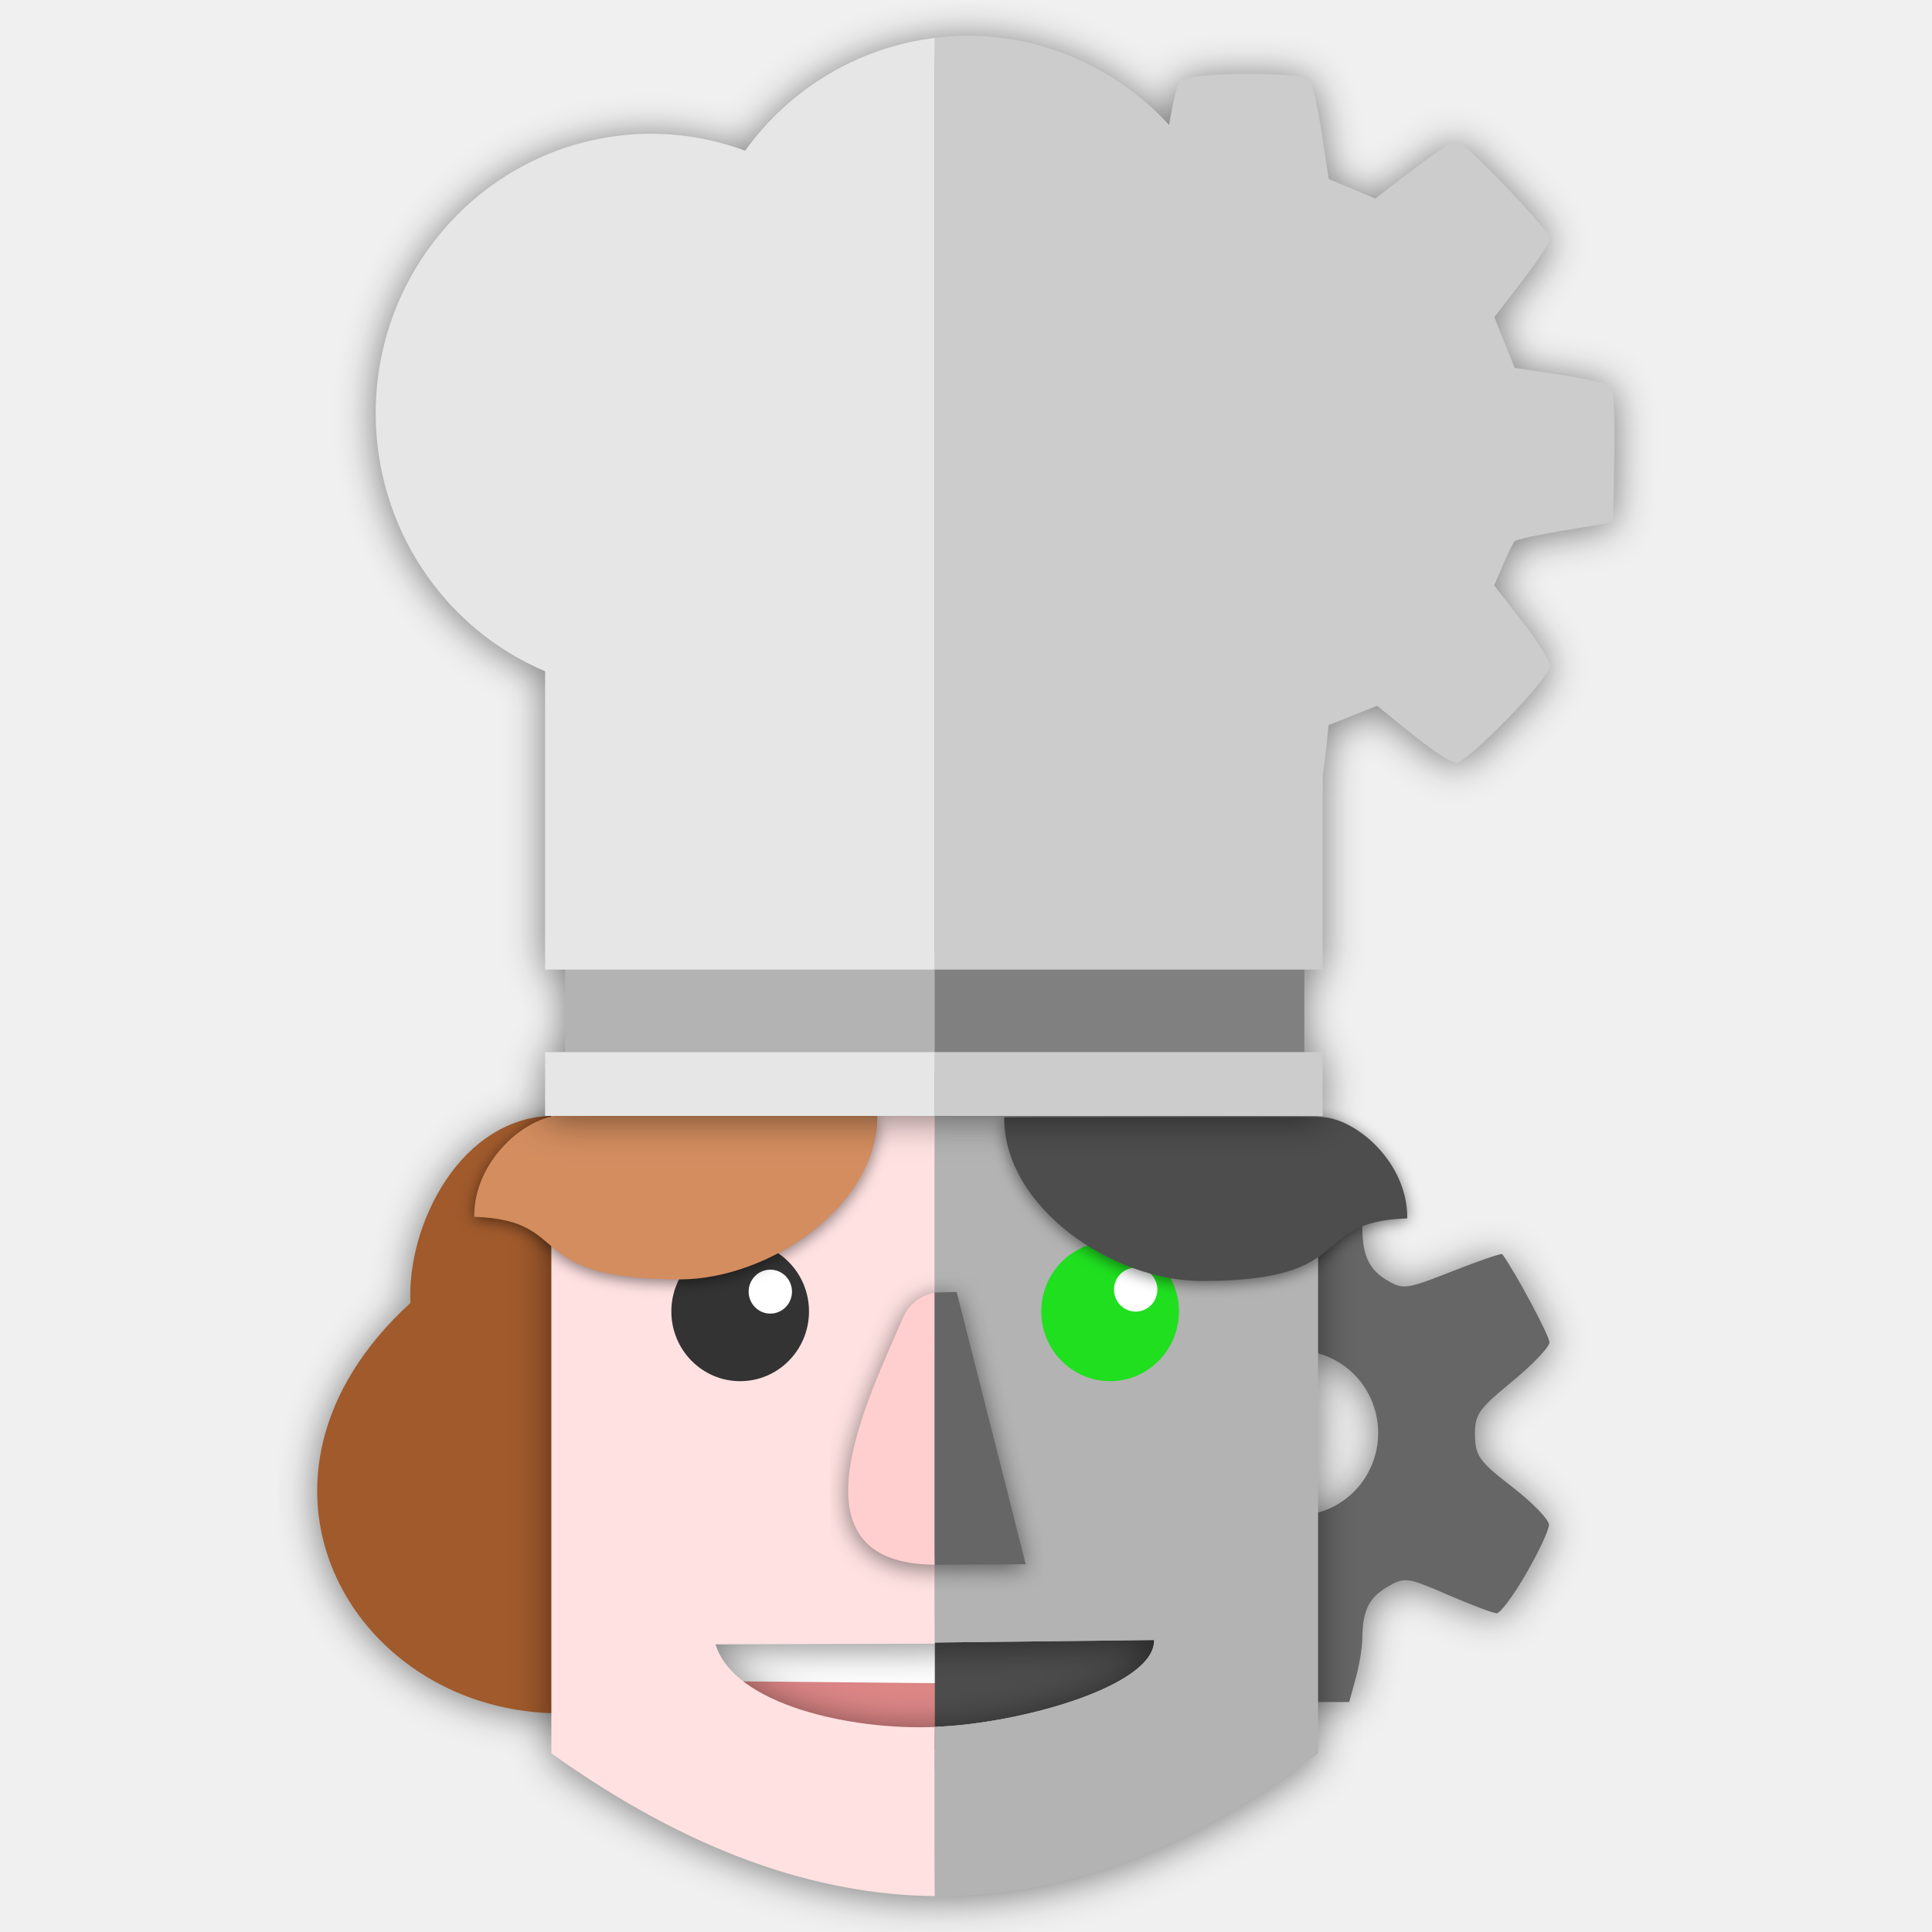
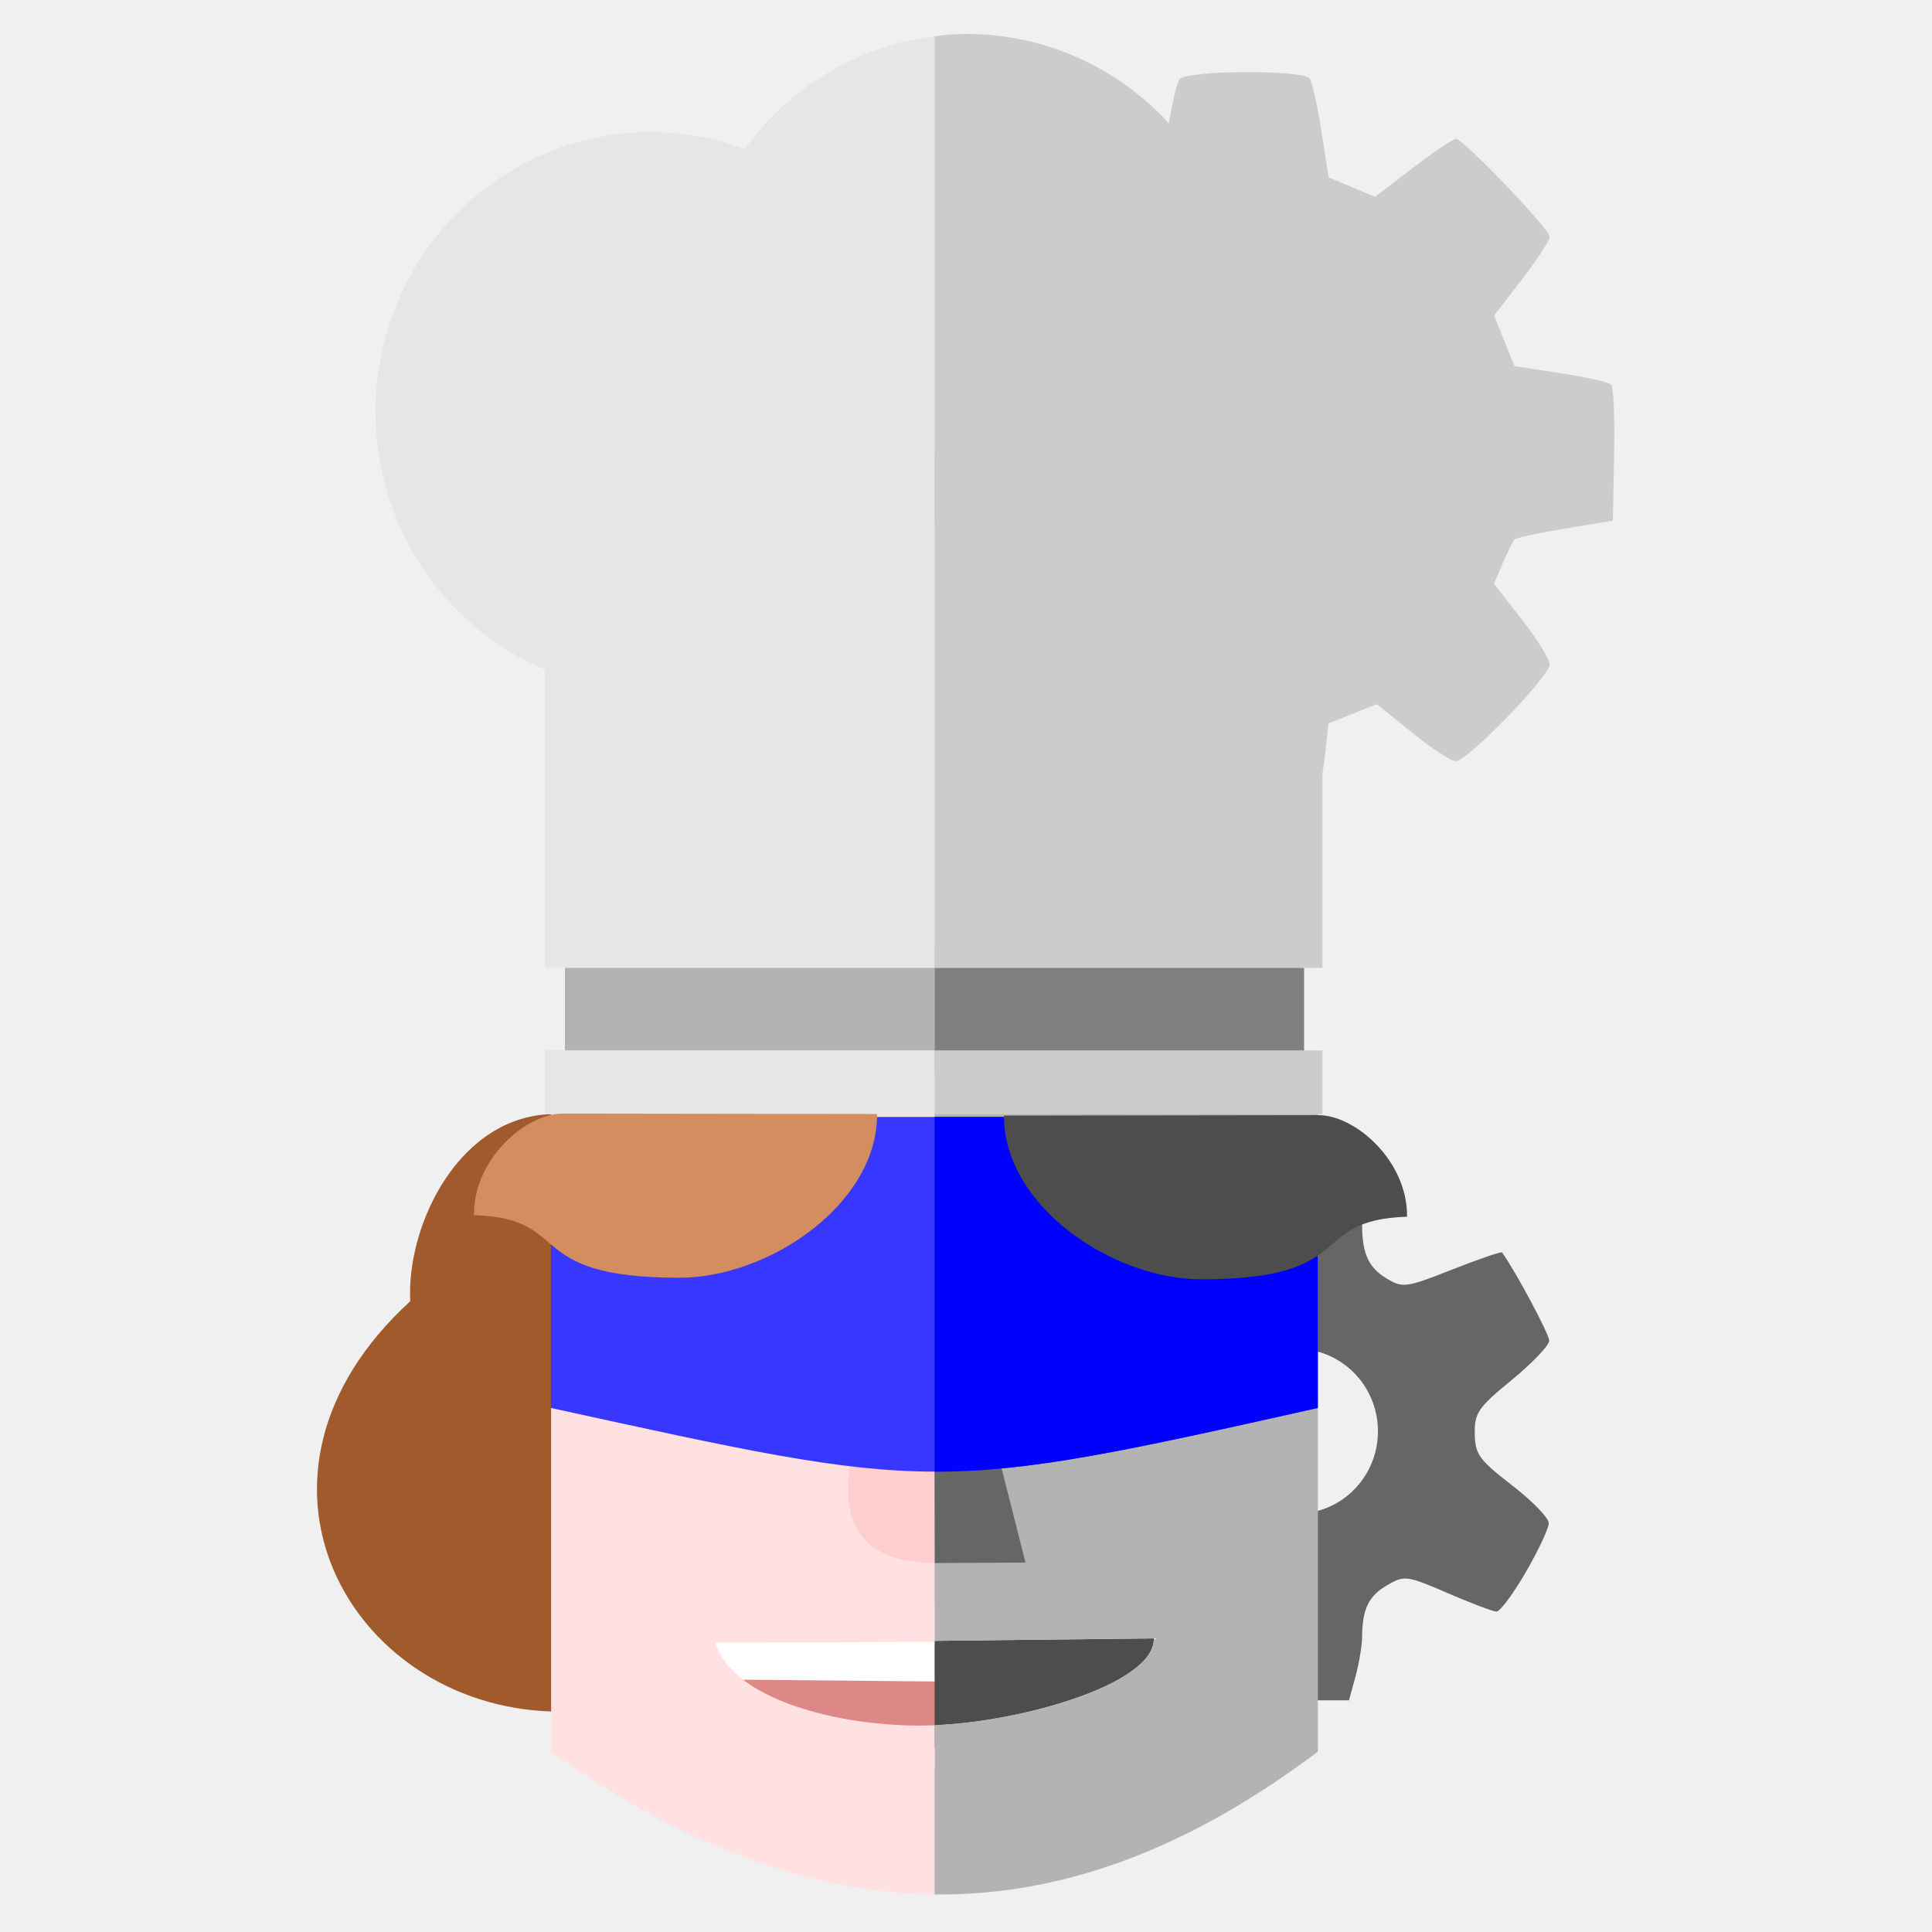
- <svg xmlns="http://www.w3.org/2000/svg" width="512" height="512" viewBox="0 0 512 512" id="svg4819" version="1.1">
-   <defs id="defs4821">
-     <filter style="color-interpolation-filters:sRGB;" id="filter4392">
-       <feFlood flood-opacity="0.498" flood-color="rgb(0,0,0)" result="flood" id="feFlood4394" />
-       <feComposite in="flood" in2="SourceGraphic" operator="in" result="composite1" id="feComposite4396" />
-       <feGaussianBlur in="composite1" stdDeviation="5" result="blur" id="feGaussianBlur4398" />
-       <feOffset dx="1.34615e-014" dy="-2.47025e-015" result="offset" id="feOffset4400" />
-       <feComposite in="SourceGraphic" in2="offset" operator="over" result="composite2" id="feComposite4402" />
-     </filter>
-     <filter style="color-interpolation-filters:sRGB;" id="filter4576">
-       <feFlood flood-opacity="0.498" flood-color="rgb(0,0,0)" result="flood" id="feFlood4578" />
-       <feComposite in="flood" in2="SourceGraphic" operator="in" result="composite1" id="feComposite4580" />
-       <feGaussianBlur in="composite1" stdDeviation="3" result="blur" id="feGaussianBlur4582" />
-       <feOffset dx="1.34615e-014" dy="0" result="offset" id="feOffset4584" />
-       <feComposite in="SourceGraphic" in2="offset" operator="over" result="composite2" id="feComposite4586" />
-     </filter>
-     <filter style="color-interpolation-filters:sRGB;" id="filter4588">
-       <feFlood flood-opacity="0.498" flood-color="rgb(0,0,0)" result="flood" id="feFlood4590" />
-       <feComposite in="flood" in2="SourceGraphic" operator="in" result="composite1" id="feComposite4592" />
-       <feGaussianBlur in="composite1" stdDeviation="3" result="blur" id="feGaussianBlur4594" />
-       <feOffset dx="1.34615e-014" dy="0" result="offset" id="feOffset4596" />
-       <feComposite in="SourceGraphic" in2="offset" operator="over" result="composite2" id="feComposite4598" />
-     </filter>
-     <filter style="color-interpolation-filters:sRGB;" id="filter4608">
-       <feFlood flood-opacity="0.498" flood-color="rgb(0,0,0)" result="flood" id="feFlood4610" />
-       <feComposite in="flood" in2="SourceGraphic" operator="in" result="composite1" id="feComposite4612" />
-       <feGaussianBlur in="composite1" stdDeviation="3" result="blur" id="feGaussianBlur4614" />
-       <feOffset dx="1.34615e-014" dy="0" result="offset" id="feOffset4616" />
-       <feComposite in="SourceGraphic" in2="offset" operator="over" result="composite2" id="feComposite4618" />
-     </filter>
-     <filter style="color-interpolation-filters:sRGB;" id="filter4620">
-       <feFlood flood-opacity="0.498" flood-color="rgb(0,0,0)" result="flood" id="feFlood4622" />
-       <feComposite in="flood" in2="SourceGraphic" operator="in" result="composite1" id="feComposite4624" />
-       <feGaussianBlur in="composite1" stdDeviation="3" result="blur" id="feGaussianBlur4626" />
-       <feOffset dx="1.34615e-014" dy="0" result="offset" id="feOffset4628" />
-       <feComposite in="SourceGraphic" in2="offset" operator="over" result="composite2" id="feComposite4630" />
-     </filter>
-     <filter style="color-interpolation-filters:sRGB;" id="filter4736">
-       <feFlood flood-opacity="0.498" flood-color="rgb(0,0,0)" result="flood" id="feFlood4738" />
-       <feComposite in="flood" in2="SourceGraphic" operator="in" result="composite1" id="feComposite4740" />
-       <feGaussianBlur in="composite1" stdDeviation="5" result="blur" id="feGaussianBlur4742" />
-       <feOffset dx="1.34615e-014" dy="0" result="offset" id="feOffset4744" />
-       <feComposite in="SourceGraphic" in2="offset" operator="over" result="composite2" id="feComposite4746" />
-     </filter>
-     <filter style="color-interpolation-filters:sRGB;" id="filter4784">
-       <feFlood flood-opacity="0.498" flood-color="rgb(0,0,0)" result="flood" id="feFlood4786" />
-       <feComposite in="flood" in2="SourceGraphic" operator="in" result="composite1" id="feComposite4788" />
-       <feGaussianBlur in="composite1" stdDeviation="3" result="blur" id="feGaussianBlur4790" />
-       <feOffset dx="1.34615e-014" dy="2" result="offset" id="feOffset4792" />
-       <feComposite in="SourceGraphic" in2="offset" operator="over" result="composite2" id="feComposite4794" />
-     </filter>
-     <filter style="color-interpolation-filters:sRGB;" id="filter4830">
-       <feFlood flood-opacity="0.498" flood-color="rgb(0,0,0)" result="flood" id="feFlood4832" />
-       <feComposite in="flood" in2="SourceGraphic" operator="in" result="composite1" id="feComposite4834" />
-       <feGaussianBlur in="composite1" stdDeviation="5" result="blur" id="feGaussianBlur4836" />
-       <feOffset dx="1.34615e-014" dy="-6.38378e-016" result="offset" id="feOffset4838" />
-       <feComposite in="SourceGraphic" in2="offset" operator="over" result="composite2" id="feComposite4840" />
-     </filter>
-     <filter style="color-interpolation-filters:sRGB;" id="filter4842">
-       <feFlood flood-opacity="0.498" flood-color="rgb(0,0,0)" result="flood" id="feFlood4844" />
-       <feComposite in="flood" in2="SourceGraphic" operator="in" result="composite1" id="feComposite4846" />
-       <feGaussianBlur in="composite1" stdDeviation="5" result="blur" id="feGaussianBlur4848" />
-       <feOffset dx="1.34615e-014" dy="-6.38378e-016" result="offset" id="feOffset4850" />
-       <feComposite in="SourceGraphic" in2="offset" operator="over" result="composite2" id="feComposite4852" />
-     </filter>
-     <filter style="color-interpolation-filters:sRGB;" id="filter4637">
-       <feFlood flood-opacity="0.498" flood-color="rgb(0,0,0)" result="flood" id="feFlood4639" />
-       <feComposite in="flood" in2="SourceGraphic" operator="in" result="composite1" id="feComposite4641" />
-       <feGaussianBlur in="composite1" stdDeviation="5" result="blur" id="feGaussianBlur4643" />
-       <feOffset dx="1.34615e-014" dy="1" result="offset" id="feOffset4645" />
-       <feComposite in="SourceGraphic" in2="offset" operator="over" result="composite2" id="feComposite4647" />
-     </filter>
-     <filter style="color-interpolation-filters:sRGB;" id="filter4649">
-       <feFlood flood-opacity="0.498" flood-color="rgb(0,0,0)" result="flood" id="feFlood4651" />
-       <feComposite in="flood" in2="SourceGraphic" operator="in" result="composite1" id="feComposite4653" />
-       <feGaussianBlur in="composite1" stdDeviation="5" result="blur" id="feGaussianBlur4655" />
-       <feOffset dx="1.34615e-014" dy="0.7" result="offset" id="feOffset4657" />
-       <feComposite in="SourceGraphic" in2="offset" operator="over" result="composite2" id="feComposite4659" />
-     </filter>
-     <filter style="color-interpolation-filters:sRGB;" id="filter4661">
-       <feFlood flood-opacity="0.498" flood-color="rgb(0,0,0)" result="flood" id="feFlood4663" />
-       <feComposite in="flood" in2="SourceGraphic" operator="in" result="composite1" id="feComposite4665" />
-       <feGaussianBlur in="composite1" stdDeviation="5" result="blur" id="feGaussianBlur4667" />
-       <feOffset dx="1.34615e-014" dy="0.7" result="offset" id="feOffset4669" />
-       <feComposite in="SourceGraphic" in2="offset" operator="over" result="composite2" id="feComposite4671" />
-     </filter>
-     <filter style="color-interpolation-filters:sRGB;" id="filter4682">
-       <feFlood flood-opacity="0.498" flood-color="rgb(0,0,0)" result="flood" id="feFlood4684" />
-       <feComposite in="flood" in2="SourceGraphic" operator="in" result="composite1" id="feComposite4686" />
-       <feGaussianBlur in="composite1" stdDeviation="5" result="blur" id="feGaussianBlur4688" />
-       <feOffset dx="1.34615e-014" dy="0.7" result="offset" id="feOffset4690" />
-       <feComposite in="SourceGraphic" in2="offset" operator="over" result="composite2" id="feComposite4692" />
-     </filter>
-     <filter style="color-interpolation-filters:sRGB;" id="filter4694">
-       <feFlood flood-opacity="0.498" flood-color="rgb(0,0,0)" result="flood" id="feFlood4696" />
-       <feComposite in="flood" in2="SourceGraphic" operator="in" result="composite1" id="feComposite4698" />
-       <feGaussianBlur in="composite1" stdDeviation="5" result="blur" id="feGaussianBlur4700" />
-       <feOffset dx="1.34615e-014" dy="0.7" result="offset" id="feOffset4702" />
-       <feComposite in="SourceGraphic" in2="offset" operator="over" result="composite2" id="feComposite4704" />
-     </filter>
-     <filter style="color-interpolation-filters:sRGB;" id="filter4879">
-       <feFlood flood-opacity="0.498" flood-color="rgb(0,0,0)" result="flood" id="feFlood4881" />
-       <feComposite in="flood" in2="SourceGraphic" operator="in" result="composite1" id="feComposite4883" />
-       <feGaussianBlur in="composite1" stdDeviation="2" result="blur" id="feGaussianBlur4885" />
-       <feOffset dx="1.34615e-014" dy="0.7" result="offset" id="feOffset4887" />
-       <feComposite in="SourceGraphic" in2="offset" operator="over" result="composite2" id="feComposite4889" />
-     </filter>
-     <filter style="color-interpolation-filters:sRGB;" id="filter5095">
-       <feFlood flood-opacity="0.498" flood-color="rgb(0,0,0)" result="flood" id="feFlood5097" />
-       <feComposite in="flood" in2="SourceGraphic" operator="in" result="composite1" id="feComposite5099" />
-       <feGaussianBlur in="composite1" stdDeviation="3" result="blur" id="feGaussianBlur5101" />
-       <feOffset dx="1.34615e-014" dy="1" result="offset" id="feOffset5103" />
-       <feComposite in="SourceGraphic" in2="offset" operator="over" result="composite2" id="feComposite5105" />
-     </filter>
-   </defs>
-   <g id="layer1" transform="translate(0,-540.3622)">
-     <ellipse style="color:#000000;clip-rule:nonzero;display:inline;overflow:visible;visibility:visible;opacity:1;isolation:auto;mix-blend-mode:normal;color-interpolation:sRGB;color-interpolation-filters:linearRGB;solid-color:#000000;solid-opacity:1;fill:#000000;fill-opacity:1;fill-rule:nonzero;stroke:none;stroke-width:4.5;stroke-linecap:butt;stroke-linejoin:round;stroke-miterlimit:4;stroke-dasharray:none;stroke-dashoffset:0;stroke-opacity:1;color-rendering:auto;image-rendering:auto;shape-rendering:auto;text-rendering:auto;enable-background:accumulate" id="path5494-5-0" cx="203" cy="871.019" r="14.964" />
-     <path style="color:#000000;clip-rule:nonzero;display:inline;overflow:visible;visibility:visible;opacity:1;isolation:auto;mix-blend-mode:normal;color-interpolation:sRGB;color-interpolation-filters:linearRGB;solid-color:#000000;solid-opacity:1;fill:#a05a2c;fill-opacity:1;fill-rule:nonzero;stroke:none;stroke-width:4.5;stroke-linecap:butt;stroke-linejoin:round;stroke-miterlimit:4;stroke-dasharray:none;stroke-dashoffset:0;stroke-opacity:1;color-rendering:auto;image-rendering:auto;shape-rendering:auto;text-rendering:auto;enable-background:accumulate;filter:url(#filter4661)" d="m 147.262,836.046 c -25.208,-0.108 -39.527,29.071 -38.483,49.605 -50.616,46.284 -16.206,107.162 37.643,108.726 32.083,-1.5e-4 42.688,-30.527 42.688,-63.048 -0.02,-17.822 -8.002,-34.676 -21.708,-45.839 1.05,-3.565 1.587,-7.265 1.594,-10.985 0,-21.342 -0.679,-38.459 -21.734,-38.459 z" id="path5533" />
-     <path style="fill:#666666;stroke:none;filter:url(#filter4649)" d="m 329.751,848.937 -0.994,5.447 c -0.547,2.996 -1.515,9.18 -2.151,13.74 -0.963,6.909 -2.009,8.798 -6.281,11.327 -4.998,2.959 -5.326,2.945 -13.051,-0.519 -17.005,-7.625 -16.505,-7.736 -24.185,5.368 -0.84,1.432 -1.575,2.692 -2.214,3.803 -4.471,7.774 -4.192,8.345 -1.544,11.311 1.694,1.897 6.443,5.946 10.552,9.003 6.604,4.913 7.452,6.271 7.304,11.709 -0.149,5.432 -1.354,7.126 -10.333,14.49 -5.592,4.586 -10.168,8.747 -10.168,9.247 -2e-5,1.675 11.822,22.364 13.314,23.299 0.81,0.508 6.892,-1.294 13.511,-4.008 11.696,-4.795 12.175,-4.855 16.988,-2.077 4.096,2.364 5.153,4.289 6.109,11.146 0.636,4.56 1.605,10.747 2.151,13.743 l 0.995,5.443 13.899,-1.1e-4 13.904,0 1.721,-6.284 c 0.947,-3.457 1.735,-8.171 1.752,-10.476 0.057,-7.429 1.72,-10.88 6.615,-13.728 4.618,-2.686 5.203,-2.614 16.033,2.069 6.182,2.673 12.009,4.882 12.949,4.907 0.941,0.025 4.44,-4.671 7.775,-10.433 3.335,-5.762 6.078,-11.605 6.095,-12.988 0.017,-1.383 -4.366,-5.908 -9.74,-10.057 -8.713,-6.726 -9.784,-8.207 -9.873,-13.668 -0.09,-5.511 0.893,-6.937 9.816,-14.246 5.453,-4.468 9.917,-9.155 9.92,-10.417 0.006,-1.707 -8.941,-18.433 -12.498,-23.368 -0.206,-0.286 -6.156,1.75 -13.226,4.533 -12.277,4.832 -13.06,4.943 -17.422,2.331 -4.674,-2.799 -6.391,-6.492 -6.447,-13.889 -0.018,-2.305 -0.804,-7.016 -1.751,-10.473 l -1.723,-6.286 -13.904,-0.002 -13.899,1.7e-4 z m 8.336,50.056 a 21.566,21.86 0 0 1 26.41,15.459 21.566,21.86 0 0 1 -15.246,26.773 21.566,21.86 0 0 1 -26.414,-15.458 21.566,21.86 0 0 1 15.25,-26.774 z" id="path5680-4" />
-     <rect style="color:#000000;clip-rule:nonzero;display:inline;overflow:visible;visibility:visible;opacity:1;isolation:auto;mix-blend-mode:normal;color-interpolation:sRGB;color-interpolation-filters:linearRGB;solid-color:#000000;solid-opacity:1;fill:#ffffff;fill-opacity:1;fill-rule:nonzero;stroke:none;stroke-width:5;stroke-linecap:round;stroke-linejoin:round;stroke-miterlimit:4;stroke-dasharray:none;stroke-dashoffset:0;stroke-opacity:1;color-rendering:auto;image-rendering:auto;shape-rendering:auto;text-rendering:auto;enable-background:accumulate" id="rect4178" width="80.358" height="21.079" x="182.318" y="965.934" />
-     <path style="color:#000000;clip-rule:nonzero;display:inline;overflow:visible;visibility:visible;opacity:1;isolation:auto;mix-blend-mode:normal;color-interpolation:sRGB;color-interpolation-filters:linearRGB;solid-color:#000000;solid-opacity:1;fill:#de8787;fill-opacity:1;fill-rule:nonzero;stroke:none;stroke-width:4.5;stroke-linecap:butt;stroke-linejoin:round;stroke-miterlimit:4;stroke-dasharray:none;stroke-dashoffset:0;stroke-opacity:1;color-rendering:auto;image-rendering:auto;shape-rendering:auto;text-rendering:auto;enable-background:accumulate" d="m 248.105,1013.024 0.073,6e-4 0.279,-33.121 -0.073,-6.2e-4 -0.055,6.518 -66.534,-0.614 c 18.285,10.094 31.56,25.459 66.386,18.151 z" id="path6299" />
-     <path style="color:#000000;clip-rule:nonzero;display:inline;overflow:visible;visibility:visible;opacity:1;isolation:auto;mix-blend-mode:normal;color-interpolation:sRGB;color-interpolation-filters:linearRGB;solid-color:#000000;solid-opacity:1;fill:#4d4d4d;fill-opacity:1;fill-rule:nonzero;stroke:none;stroke-width:4.5;stroke-linecap:butt;stroke-linejoin:round;stroke-miterlimit:4;stroke-dasharray:none;stroke-dashoffset:0;stroke-opacity:1;color-rendering:auto;image-rendering:auto;shape-rendering:auto;text-rendering:auto;enable-background:accumulate" d="m 247.741,975.65 58.092,-0.658 c 0.357,12.177 -35.607,22.209 -58.092,23.003 z" id="rect5437-2" />
-     <g id="g4814" transform="matrix(1.016616,0,0,1.030487,-12.54336,-24.30568)" style="stroke:none;filter:url(#filter4694)">
-       <path id="path5473" transform="translate(0,540.3622)" d="m 256,294.359 0,136.213 0.029,0 0,-0.562 57.143,-0.639 c 0.351,11.81 -34.979,21.539 -57.1,22.32 l 0,11.023 -0.072,0 0,32.514 c 35.995,0.404 68.912,-13.702 99.938,-36.725 l 0,-164.145 -99.938,0 z" style="color:#000000;clip-rule:nonzero;display:inline;overflow:visible;visibility:visible;opacity:1;isolation:auto;mix-blend-mode:normal;color-interpolation:sRGB;color-interpolation-filters:linearRGB;solid-color:#000000;solid-opacity:1;fill:#b3b3b3;fill-opacity:1;fill-rule:nonzero;stroke:none;stroke-width:4.5;stroke-linecap:butt;stroke-linejoin:round;stroke-miterlimit:4;stroke-dasharray:none;stroke-dashoffset:0;stroke-opacity:1;color-rendering:auto;image-rendering:auto;shape-rendering:auto;text-rendering:auto;enable-background:accumulate" />
-       <path id="rect5437" d="m 256,834.721 0,135.933 -57.143,0.179 c 4.804,15.525 35.246,22.139 57.143,21.25 l 0,43.508 c -30.79,-0.346 -63.822,-11.271 -99.938,-36.725 l 0,-164.145 z" style="color:#000000;clip-rule:nonzero;display:inline;overflow:visible;visibility:visible;opacity:1;isolation:auto;mix-blend-mode:normal;color-interpolation:sRGB;color-interpolation-filters:linearRGB;solid-color:#000000;solid-opacity:1;fill:#ffe1e1;fill-opacity:1;fill-rule:nonzero;stroke:none;stroke-width:4.5;stroke-linecap:butt;stroke-linejoin:round;stroke-miterlimit:4;stroke-dasharray:none;stroke-dashoffset:0;stroke-opacity:1;color-rendering:auto;image-rendering:auto;shape-rendering:auto;text-rendering:auto;enable-background:accumulate" />
-     </g>
-     <ellipse style="color:#000000;clip-rule:nonzero;display:inline;overflow:visible;visibility:visible;opacity:1;isolation:auto;mix-blend-mode:normal;color-interpolation:sRGB;color-interpolation-filters:linearRGB;solid-color:#000000;solid-opacity:1;fill:#333333;fill-opacity:1;fill-rule:nonzero;stroke:none;stroke-width:4.606;stroke-linecap:butt;stroke-linejoin:round;stroke-miterlimit:4;stroke-dasharray:none;stroke-dashoffset:0;stroke-opacity:1;color-rendering:auto;image-rendering:auto;shape-rendering:auto;text-rendering:auto;enable-background:accumulate" id="path5494-5-1" cx="196.153" cy="887.901" rx="18.239" ry="18.488" />
-     <ellipse style="color:#000000;clip-rule:nonzero;display:inline;overflow:visible;visibility:visible;opacity:1;isolation:auto;mix-blend-mode:normal;color-interpolation:sRGB;color-interpolation-filters:linearRGB;solid-color:#000000;solid-opacity:1;fill:#ffffff;fill-opacity:1;fill-rule:nonzero;stroke:none;stroke-width:4.606;stroke-linecap:butt;stroke-linejoin:round;stroke-miterlimit:4;stroke-dasharray:none;stroke-dashoffset:0;stroke-opacity:1;color-rendering:auto;image-rendering:auto;shape-rendering:auto;text-rendering:auto;enable-background:accumulate" id="path6225-7" cx="204.14" cy="882.658" rx="5.743" ry="5.822" />
-     <ellipse style="color:#000000;clip-rule:nonzero;display:inline;overflow:visible;visibility:visible;opacity:1;isolation:auto;mix-blend-mode:normal;color-interpolation:sRGB;color-interpolation-filters:linearRGB;solid-color:#000000;solid-opacity:1;fill:#1fdf1f;fill-opacity:1;fill-rule:nonzero;stroke:none;stroke-width:4.606;stroke-linecap:butt;stroke-linejoin:round;stroke-miterlimit:4;stroke-dasharray:none;stroke-dashoffset:0;stroke-opacity:1;color-rendering:auto;image-rendering:auto;shape-rendering:auto;text-rendering:auto;enable-background:accumulate" id="path5494-5" cx="294.184" cy="887.901" rx="18.239" ry="18.488" />
-     <ellipse style="color:#000000;clip-rule:nonzero;display:inline;overflow:visible;visibility:visible;opacity:1;isolation:auto;mix-blend-mode:normal;color-interpolation:sRGB;color-interpolation-filters:linearRGB;solid-color:#000000;solid-opacity:1;fill:#ffffff;fill-opacity:1;fill-rule:nonzero;stroke:none;stroke-width:4.606;stroke-linecap:butt;stroke-linejoin:round;stroke-miterlimit:4;stroke-dasharray:none;stroke-dashoffset:0;stroke-opacity:1;color-rendering:auto;image-rendering:auto;shape-rendering:auto;text-rendering:auto;enable-background:accumulate" id="path6225" cx="300.967" cy="882.13" rx="5.743" ry="5.822" />
-     <g id="g4743" style="filter:url(#filter4879)">
-       <path id="path5538" d="m 149.12,835.916 c -9.753,0 -23.643,12.166 -23.436,26.911 26.775,0.893 12.234,16.594 54.451,16.594 23.578,-8.2e-4 52.363,-19.376 52.362,-43.275 -0.001,-0.039 -0.004,-0.079 -0.005,-0.118 z" style="color:#000000;clip-rule:nonzero;display:inline;overflow:visible;visibility:visible;opacity:1;isolation:auto;mix-blend-mode:normal;color-interpolation:sRGB;color-interpolation-filters:linearRGB;solid-color:#000000;solid-opacity:1;fill:#d38d5f;fill-opacity:1;fill-rule:nonzero;stroke:none;stroke-width:4.9;stroke-linecap:butt;stroke-linejoin:round;stroke-miterlimit:4;stroke-dasharray:none;stroke-dashoffset:0;stroke-opacity:1;color-rendering:auto;image-rendering:auto;shape-rendering:auto;text-rendering:auto;enable-background:accumulate" />
-       <path id="path5538-5" d="m 349.496,836.338 c 9.753,0 23.643,12.166 23.436,26.911 -26.775,0.893 -12.234,16.594 -54.451,16.594 -23.578,-8.1e-4 -52.363,-19.376 -52.362,-43.275 10e-4,-0.039 0.004,-0.079 0.005,-0.118 z" style="color:#000000;clip-rule:nonzero;display:inline;overflow:visible;visibility:visible;opacity:1;isolation:auto;mix-blend-mode:normal;color-interpolation:sRGB;color-interpolation-filters:linearRGB;solid-color:#000000;solid-opacity:1;fill:#4d4d4d;fill-opacity:1;fill-rule:nonzero;stroke:none;stroke-width:4.9;stroke-linecap:butt;stroke-linejoin:round;stroke-miterlimit:4;stroke-dasharray:none;stroke-dashoffset:0;stroke-opacity:1;color-rendering:auto;image-rendering:auto;shape-rendering:auto;text-rendering:auto;enable-background:accumulate" />
-     </g>
-     <g id="g4404" transform="matrix(1.016616,0,0,1.030487,-12.54336,-24.30568)" style="stroke:none;filter:url(#filter5095)">
-       <path id="rect4160" d="m 255.893,880.362 5.824,-0.138 18.004,70.02 -23.647,0.119 z" style="color:#000000;clip-rule:nonzero;display:inline;overflow:visible;visibility:visible;opacity:1;isolation:auto;mix-blend-mode:normal;color-interpolation:sRGB;color-interpolation-filters:linearRGB;solid-color:#000000;solid-opacity:1;fill:#666666;fill-opacity:1;fill-rule:nonzero;stroke:none;stroke-width:5;stroke-linecap:round;stroke-linejoin:round;stroke-miterlimit:4;stroke-dasharray:none;stroke-dashoffset:0;stroke-opacity:1;color-rendering:auto;image-rendering:auto;shape-rendering:auto;text-rendering:auto;enable-background:accumulate" />
-       <path id="rect4160-0" d="m 255.946,880.362 c -4.616,1.139 -6.931,3.507 -8.387,6.849 -9.12,20.926 -30.507,62.879 8.385,63.151 z" style="color:#000000;clip-rule:nonzero;display:inline;overflow:visible;visibility:visible;opacity:1;isolation:auto;mix-blend-mode:normal;color-interpolation:sRGB;color-interpolation-filters:linearRGB;solid-color:#000000;solid-opacity:1;fill:#ffcfcf;fill-opacity:1;fill-rule:nonzero;stroke:none;stroke-width:5;stroke-linecap:round;stroke-linejoin:round;stroke-miterlimit:4;stroke-dasharray:none;stroke-dashoffset:0;stroke-opacity:1;color-rendering:auto;image-rendering:auto;shape-rendering:auto;text-rendering:auto;enable-background:accumulate" />
-     </g>
-     <g id="g4673" style="filter:url(#filter4682)">
-       <path id="rect5513" d="m 247.71,792.744 0,32.009 97.945,0 0,-32.009 -97.945,0 z" style="color:#000000;clip-rule:nonzero;display:inline;overflow:visible;visibility:visible;opacity:1;isolation:auto;mix-blend-mode:normal;color-interpolation:sRGB;color-interpolation-filters:linearRGB;solid-color:#000000;solid-opacity:1;fill:#808080;fill-opacity:1;fill-rule:nonzero;stroke:none;stroke-width:4.5;stroke-linecap:butt;stroke-linejoin:round;stroke-miterlimit:4;stroke-dasharray:none;stroke-dashoffset:0;stroke-opacity:1;color-rendering:auto;image-rendering:auto;shape-rendering:auto;text-rendering:auto;enable-background:accumulate" />
-       <path id="path5516" d="m 247.71,792.744 -97.945,0 0,32.009 97.945,0 0,-32.009 z" style="color:#000000;clip-rule:nonzero;display:inline;overflow:visible;visibility:visible;opacity:1;isolation:auto;mix-blend-mode:normal;color-interpolation:sRGB;color-interpolation-filters:linearRGB;solid-color:#000000;solid-opacity:1;fill:#b3b3b3;fill-opacity:1;fill-rule:nonzero;stroke:none;stroke-width:4.5;stroke-linecap:butt;stroke-linejoin:round;stroke-miterlimit:4;stroke-dasharray:none;stroke-dashoffset:0;stroke-opacity:1;color-rendering:auto;image-rendering:auto;shape-rendering:auto;text-rendering:auto;enable-background:accumulate" />
-       <path id="path5432" d="m 256.475,549.805 c -2.931,0.024 -5.858,0.226 -8.764,0.606 -0.028,65.615 0,171.314 0,246.906 l 102.825,0 0,-51.593 c 0.341,-2.199 0.646,-4.394 0.83,-6.139 l 0.747,-7.062 6.411,-2.556 6.411,-2.558 9.348,7.558 c 5.142,4.157 10.347,7.56 11.568,7.564 3.054,0.01 24.901,-22.495 24.901,-25.649 0,-1.334 -3.326,-6.687 -7.388,-11.895 l -7.386,-9.468 2.329,-5.442 c 1.281,-2.993 2.662,-5.815 3.068,-6.269 0.406,-0.454 6.447,-1.77 13.425,-2.924 l 12.688,-2.097 0.32,-17.456 c 0.191,-10.425 -0.139,-17.923 -0.822,-18.615 -0.629,-0.637 -6.644,-1.995 -13.365,-3.017 l -12.217,-1.856 -2.694,-6.714 -2.69,-6.712 7.368,-9.556 c 4.052,-5.256 7.366,-10.339 7.366,-11.295 0,-2.045 -22.898,-25.963 -24.855,-25.963 -0.735,0 -5.86,3.457 -11.389,7.684 l -10.053,7.688 -6.159,-2.588 -5.965,-2.504 c -0.066,-0.03 -0.131,-0.06 -0.197,-0.091 l -1.896,-12.342 c -1.043,-6.791 -2.458,-13.031 -3.145,-13.869 -0.961,-1.174 -9.081,-1.716 -17.203,-1.664 -8.122,0.051 -16.25,0.691 -17.221,1.878 -0.695,0.849 -1.895,5.904 -2.849,11.686 -13.78,-15.038 -33.096,-23.61 -53.345,-23.673 z" style="color:#000000;clip-rule:nonzero;display:inline;overflow:visible;visibility:visible;opacity:1;isolation:auto;mix-blend-mode:normal;color-interpolation:sRGB;color-interpolation-filters:linearRGB;solid-color:#000000;solid-opacity:1;fill:#cccccc;fill-opacity:1;fill-rule:nonzero;stroke:none;stroke-width:4.5;stroke-linecap:butt;stroke-linejoin:round;stroke-miterlimit:4;stroke-dasharray:none;stroke-dashoffset:0;stroke-opacity:1;color-rendering:auto;image-rendering:auto;shape-rendering:auto;text-rendering:auto;enable-background:accumulate" />
-       <path id="path5490" d="m 247.71,819.178 0,16.911 102.825,0 0,-16.911 -102.825,0 z" style="color:#000000;clip-rule:nonzero;display:inline;overflow:visible;visibility:visible;opacity:1;isolation:auto;mix-blend-mode:normal;color-interpolation:sRGB;color-interpolation-filters:linearRGB;solid-color:#000000;solid-opacity:1;fill:#cccccc;fill-opacity:1;fill-rule:nonzero;stroke:none;stroke-width:4.5;stroke-linecap:butt;stroke-linejoin:round;stroke-miterlimit:4;stroke-dasharray:none;stroke-dashoffset:0;stroke-opacity:1;color-rendering:auto;image-rendering:auto;shape-rendering:auto;text-rendering:auto;enable-background:accumulate" />
-       <path id="path5488" d="m 247.71,550.411 a 73.11,74.108 0 0 0 -50.247,29.884 73.11,74.108 0 0 0 -24.788,-4.488 73.11,74.108 0 0 0 -73.109,74.108 73.11,74.108 0 0 0 44.892,68.352 l 0,79.05 103.252,0 0,-246.906 z" style="color:#000000;clip-rule:nonzero;display:inline;overflow:visible;visibility:visible;opacity:1;isolation:auto;mix-blend-mode:normal;color-interpolation:sRGB;color-interpolation-filters:linearRGB;solid-color:#000000;solid-opacity:1;fill:#e6e6e6;fill-opacity:1;fill-rule:nonzero;stroke:none;stroke-width:4.5;stroke-linecap:butt;stroke-linejoin:round;stroke-miterlimit:4;stroke-dasharray:none;stroke-dashoffset:0;stroke-opacity:1;color-rendering:auto;image-rendering:auto;shape-rendering:auto;text-rendering:auto;enable-background:accumulate" />
-       <path id="path5492" d="m 247.71,819.178 -103.252,0 0,16.911 103.252,0 0,-16.911 z" style="color:#000000;clip-rule:nonzero;display:inline;overflow:visible;visibility:visible;opacity:1;isolation:auto;mix-blend-mode:normal;color-interpolation:sRGB;color-interpolation-filters:linearRGB;solid-color:#000000;solid-opacity:1;fill:#e6e6e6;fill-opacity:1;fill-rule:nonzero;stroke:none;stroke-width:4.5;stroke-linecap:butt;stroke-linejoin:round;stroke-miterlimit:4;stroke-dasharray:none;stroke-dashoffset:0;stroke-opacity:1;color-rendering:auto;image-rendering:auto;shape-rendering:auto;text-rendering:auto;enable-background:accumulate" />
-       <path id="path4473-2" d="m 145.97,816.619 204.286,0" style="fill:none;fill-rule:evenodd;stroke:none;stroke-width:5;stroke-linecap:butt;stroke-linejoin:miter;stroke-miterlimit:4;stroke-dasharray:none;stroke-opacity:1" />
-     </g>
-   </g>
+ <svg xmlns="http://www.w3.org/2000/svg" width="512" height="512" viewBox="0 0 512 512" fill="none">
+   <path d="M147.204 295.235C121.996 295.127 107.677 324.306 108.721 344.84C58.105 391.124 92.515 452.002 146.364 453.566C178.447 453.566 189.052 423.039 189.052 390.518C189.032 372.695 181.05 355.841 167.343 344.679C168.394 341.114 168.931 337.414 168.938 333.694C168.938 312.352 168.259 295.235 147.204 295.235Z" fill="#A05A2C" />
+   <path d="M329.692 308.127L328.698 313.575C328.151 316.571 327.182 322.755 326.547 327.315C325.583 334.224 324.537 336.113 320.265 338.642C315.267 341.601 314.939 341.587 307.214 338.123C290.209 330.498 290.709 330.387 283.029 343.491C282.189 344.924 281.453 346.183 280.815 347.294C276.344 355.068 276.623 355.639 279.271 358.605C280.965 360.502 285.714 364.551 289.823 367.608C296.427 372.52 297.275 373.879 297.127 379.316C296.978 384.749 295.772 386.442 286.793 393.806C281.202 398.393 276.625 402.554 276.625 403.053C276.625 404.729 288.447 425.418 289.939 426.352C290.749 426.86 296.831 425.058 303.45 422.344C315.145 417.549 315.625 417.49 320.438 420.267C324.535 422.631 325.591 424.556 326.547 431.414C327.183 435.974 328.152 442.161 328.699 445.157L329.694 450.6L343.593 450.6H357.497L359.217 444.316C360.165 440.859 360.952 436.145 360.97 433.84C361.026 426.41 362.69 422.96 367.585 420.112C372.204 417.426 372.788 417.498 383.618 422.181C389.8 424.854 395.627 427.063 396.568 427.088C397.508 427.113 401.008 422.417 404.343 416.655C407.678 410.893 410.421 405.05 410.438 403.667C410.454 402.284 406.072 397.759 400.697 393.61C391.984 386.884 390.914 385.403 390.825 379.942C390.735 374.431 391.718 373.005 400.64 365.696C406.094 361.228 410.557 356.541 410.56 355.279C410.566 353.572 401.619 336.846 398.063 331.911C397.856 331.625 391.907 333.661 384.837 336.444C372.559 341.276 371.777 341.387 367.415 338.775C362.741 335.976 361.024 332.283 360.968 324.886C360.95 322.581 360.164 317.87 359.217 314.413L357.494 308.127L343.591 308.125L329.692 308.125V308.127ZM338.027 358.183C343.552 356.683 349.438 357.469 354.391 360.368C359.344 363.267 362.958 368.042 364.438 373.642C365.918 379.242 365.144 385.208 362.284 390.229C359.425 395.25 354.715 398.914 349.191 400.415C346.455 401.159 343.602 401.348 340.794 400.974C337.986 400.599 335.278 399.667 332.825 398.232C330.373 396.796 328.223 394.885 326.499 392.608C324.775 390.33 323.51 387.73 322.777 384.957C322.044 382.184 321.857 379.292 322.226 376.445C322.596 373.599 323.515 370.854 324.931 368.368C326.347 365.882 328.233 363.703 330.48 361.955C332.727 360.207 335.291 358.926 338.027 358.183Z" fill="#666666" />
+   <path d="M262.618 425.125H182.26V446.204H262.618V425.125Z" fill="white" />
+   <path d="M248.047 472.215L248.121 472.216L248.4 439.094L248.326 439.094L248.271 445.611L181.737 444.998C200.023 455.091 213.297 470.457 248.123 463.149L248.047 472.215Z" fill="#DE8787" />
+   <path d="M247.683 434.846L305.775 434.188C306.132 446.365 270.168 456.396 247.683 457.19V434.846Z" fill="#4D4D4D" />
+   <path d="M247.651 295.055V435.42H247.681V434.841L305.773 434.182C306.13 446.352 270.213 456.378 247.725 457.183V468.543H247.651V502.048C284.244 502.464 317.708 487.928 349.249 464.203V295.055H247.651Z" fill="#B3B3B3" />
+   <path d="M247.652 295.055V435.132L189.559 435.316C194.444 451.313 225.391 458.13 247.652 457.213V502.048C216.351 501.691 182.769 490.433 146.054 464.203V295.055H247.652Z" fill="#FFE1E1" />
+   <path d="M196.095 365.585C206.168 365.585 214.334 357.308 214.334 347.097C214.334 336.887 206.168 328.609 196.095 328.609C186.022 328.609 177.856 336.887 177.856 347.097C177.856 357.308 186.022 365.585 196.095 365.585Z" fill="#333333" />
+   <path d="M204.082 347.674C207.254 347.674 209.825 345.068 209.825 341.853C209.825 338.638 207.254 336.031 204.082 336.031C200.91 336.031 198.339 338.638 198.339 341.853C198.339 345.068 200.91 347.674 204.082 347.674Z" fill="white" />
+   <path d="M294.126 365.585C304.199 365.585 312.364 357.308 312.364 347.097C312.364 336.887 304.199 328.609 294.126 328.609C284.053 328.609 275.887 336.887 275.887 347.097C275.887 357.308 284.053 365.585 294.126 365.585Z" fill="#1FDF1F" />
+   <path d="M300.909 347.143C304.081 347.143 306.652 344.537 306.652 341.322C306.652 338.106 304.081 335.5 300.909 335.5C297.737 335.5 295.166 338.106 295.166 341.322C295.166 344.537 297.737 347.143 300.909 347.143Z" fill="white" />
+   <path d="M247.543 342.088L253.464 341.945L271.767 414.1L247.727 414.222L247.543 342.088Z" fill="#666666" />
+   <path d="M247.597 342.086C242.905 343.259 240.551 345.7 239.071 349.144C229.799 370.708 208.057 413.94 247.595 414.22L247.597 342.086Z" fill="#FFCFCF" />
+   <path d="M247.651 251.938V283.947H345.596V251.938H247.651Z" fill="#808080" />
+   <path d="M247.652 251.938H149.707V283.947H247.652V251.938Z" fill="#B3B3B3" />
+   <path d="M146 373.128V296H349V373.128C247.5 395.915 247.5 395.331 146 373.128Z" fill="#3737FF" />
+   <path d="M349.257 373.128C298.459 384.518 273.051 390.069 247.652 389.999V296H349.257V373.128Z" fill="#0000FF" />
+   <path d="M256.416 9C253.486 9.024 250.559 9.226 247.652 9.606C247.624 75.221 247.652 180.919 247.652 256.512H350.477V204.919C350.819 202.72 351.123 200.525 351.307 198.781L352.054 191.718L358.465 189.162L364.877 186.604L374.225 194.162C379.366 198.319 384.572 201.722 385.793 201.725C388.846 201.735 410.694 179.23 410.694 176.076C410.694 174.742 407.368 169.389 403.305 164.181L395.919 154.713L398.248 149.271C399.529 146.278 400.91 143.456 401.316 143.002C401.722 142.547 407.763 141.231 414.74 140.077L427.428 137.98L427.748 120.524C427.939 110.099 427.609 102.601 426.926 101.909C426.297 101.271 420.282 99.913 413.561 98.892L401.344 97.036L398.649 90.322L395.959 83.61L403.327 74.053C407.379 68.797 410.694 63.715 410.694 62.758C410.694 60.713 387.796 36.795 385.838 36.795C385.104 36.795 379.978 40.252 374.449 44.479L364.396 52.168L358.237 49.579L352.272 47.076C352.207 47.045 352.141 47.015 352.076 46.985L350.179 34.643C349.136 27.852 347.721 21.613 347.034 20.774C346.073 19.6 337.953 19.058 329.831 19.11C321.709 19.161 313.582 19.801 312.61 20.987C311.915 21.836 310.715 26.891 309.761 32.673C295.981 17.635 276.665 9.063 256.416 9Z" fill="#CCCCCC" />
+   <path d="M247.651 278.367V295.278H350.477V278.367H247.651Z" fill="#CCCCCC" />
+   <path d="M247.652 9.602C237.703 10.826 228.109 14.111 219.465 19.251C210.821 24.392 203.312 31.28 197.405 39.486C189.46 36.548 181.073 35.029 172.617 34.997C153.227 34.998 134.631 42.806 120.921 56.704C107.21 70.602 99.508 89.451 99.508 109.106C99.51 123.716 103.773 137.999 111.76 150.161C119.748 162.322 131.103 171.819 144.4 177.458V256.508H247.652V9.602Z" fill="#E6E6E6" />
+   <path d="M247.651 278.367H144.399V295.278H247.651V278.367Z" fill="#E6E6E6" />
+   <path d="M149.062 295.109C139.308 295.109 125.418 307.275 125.625 322.021C152.401 322.914 137.859 338.615 180.076 338.615C203.654 338.614 232.439 319.239 232.438 295.34C232.437 295.301 232.434 295.261 232.433 295.222L149.062 295.109Z" fill="#D38D5F" />
+   <path d="M349.437 295.531C359.191 295.531 373.08 307.697 372.874 322.443C346.098 323.335 360.64 339.037 318.423 339.037C294.845 339.036 266.06 319.661 266.061 295.762C266.062 295.722 266.065 295.683 266.066 295.644L349.437 295.531Z" fill="#4D4D4D" />
</svg>
